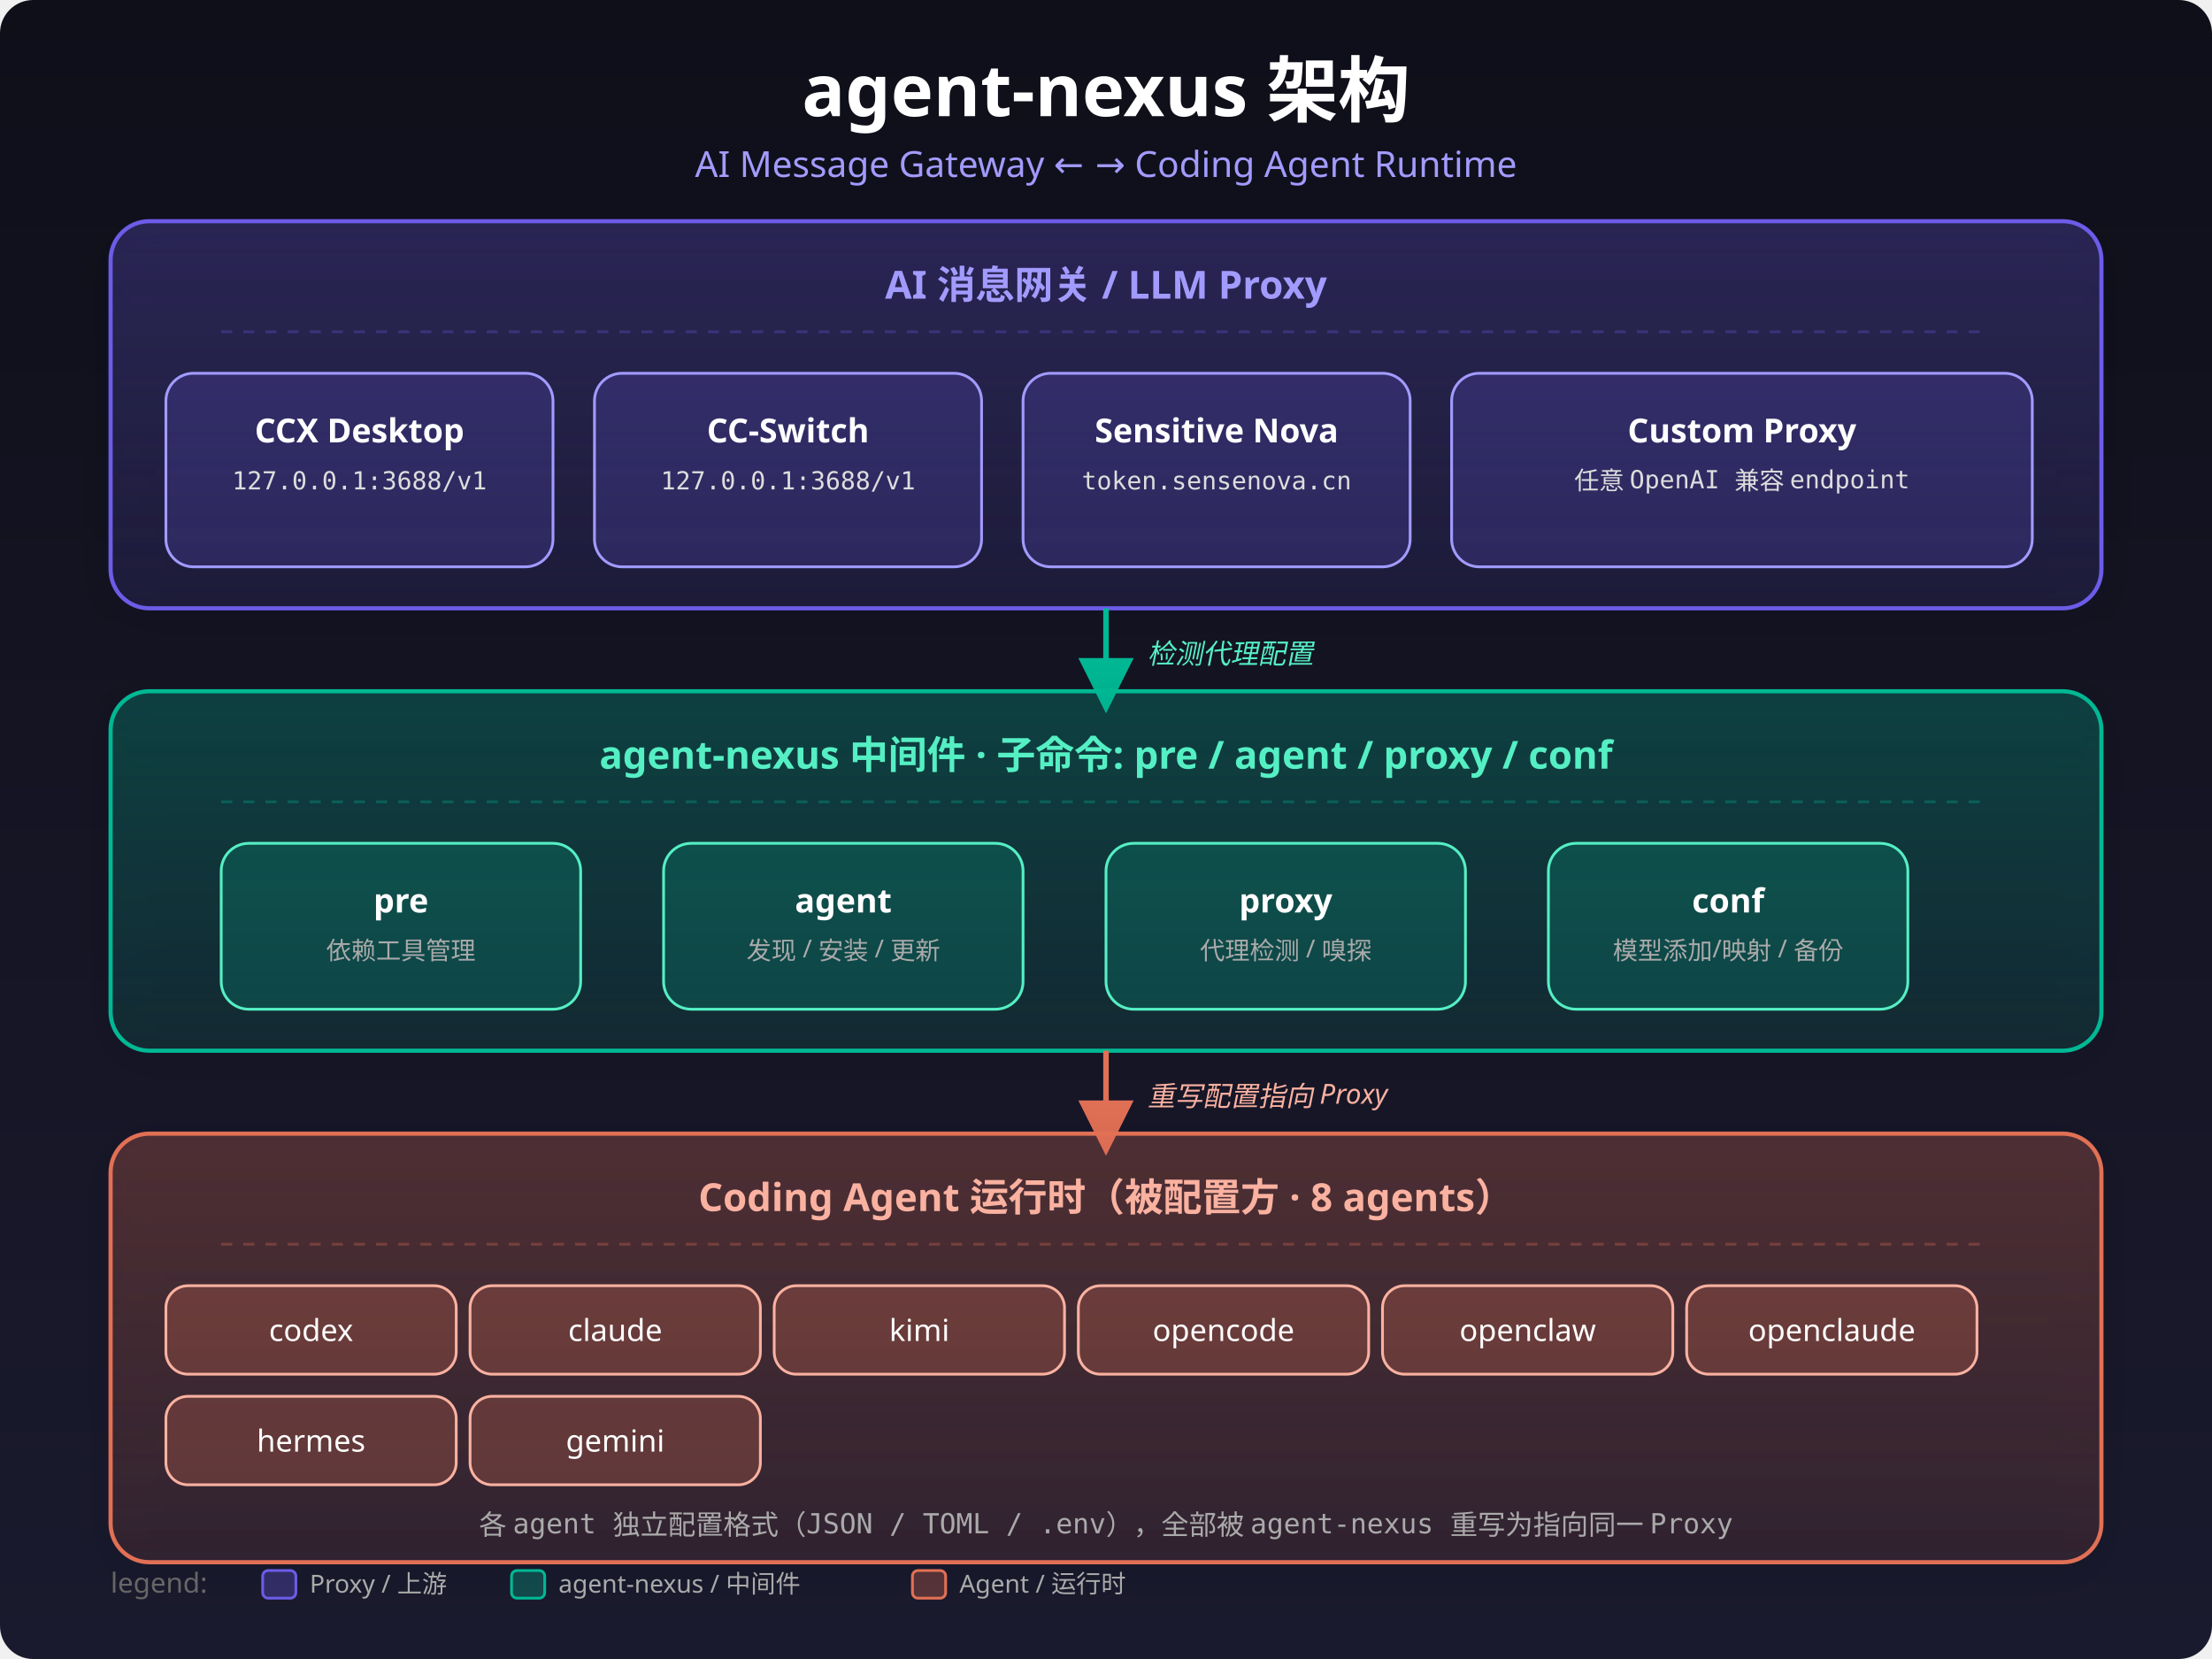
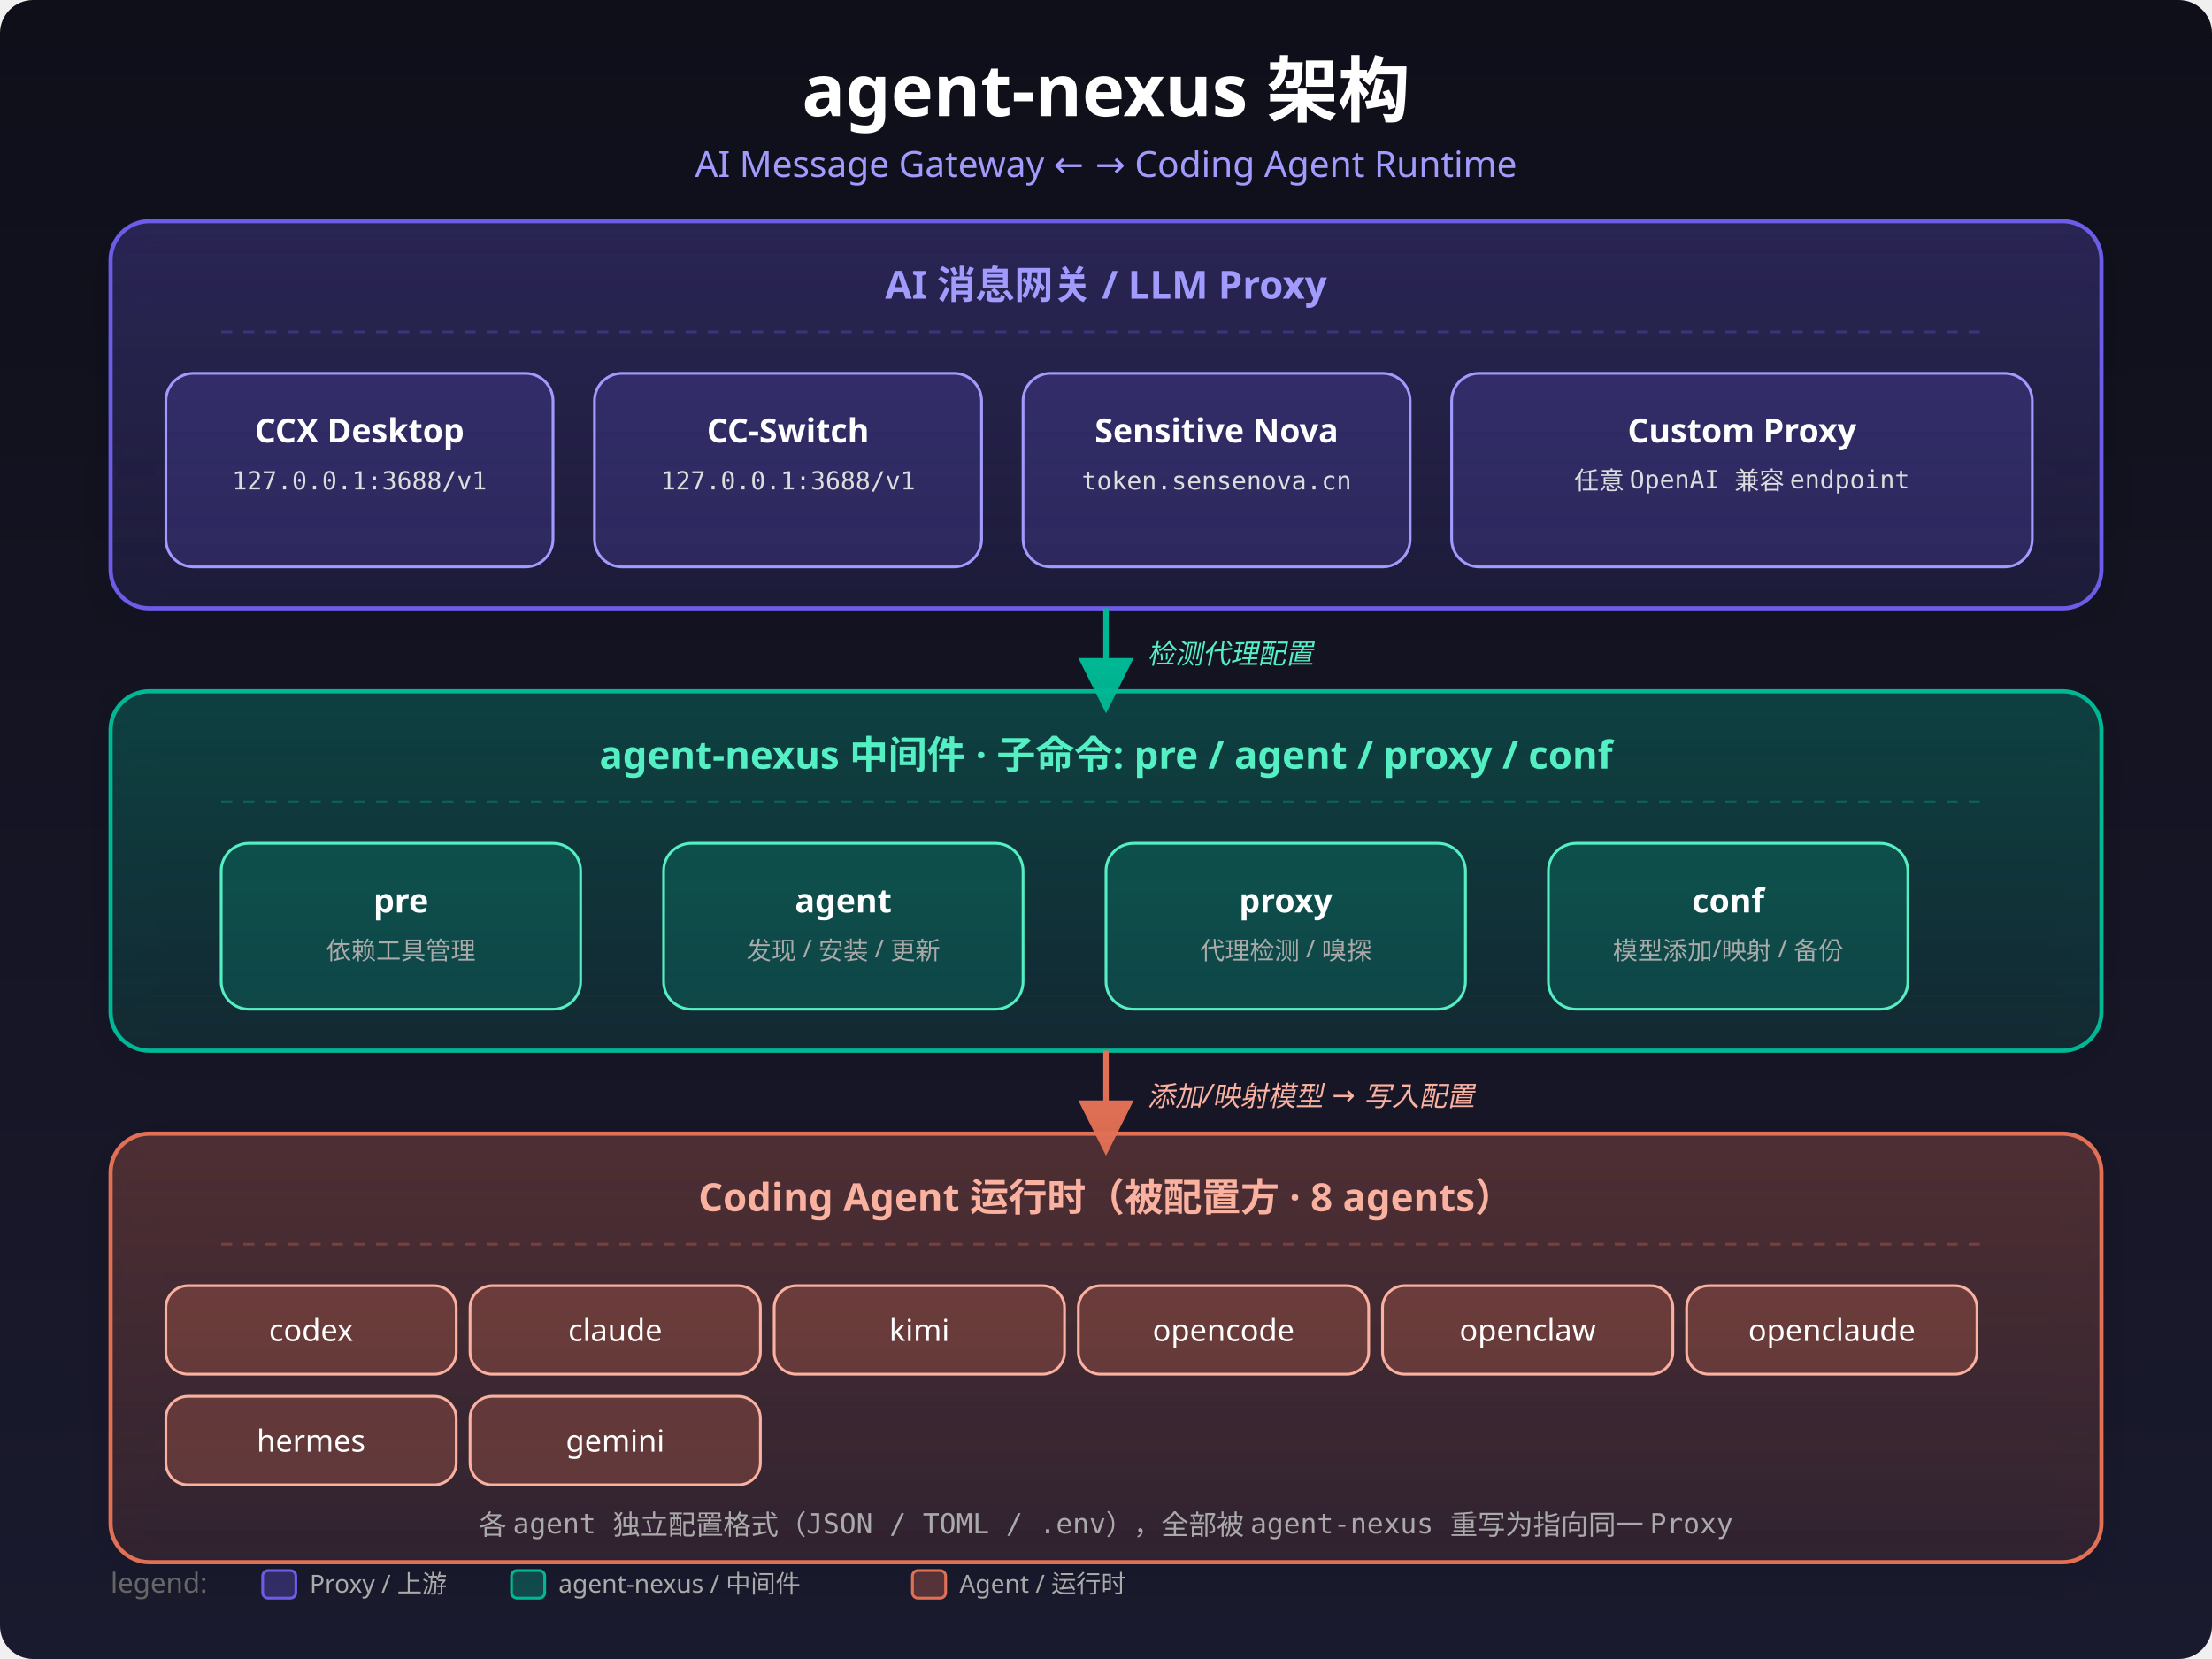
<svg xmlns="http://www.w3.org/2000/svg" width="800" height="600" viewBox="0 0 800 600">
  <defs>
    <linearGradient id="bgGrad" x1="0" y1="0" x2="0" y2="1">
      <stop offset="0%" stop-color="#0f0f1a" />
      <stop offset="100%" stop-color="#1a1a2e" />
    </linearGradient>
    <linearGradient id="boxGradP" x1="0" y1="0" x2="0" y2="1">
      <stop offset="0%" stop-color="#6c5ce7" stop-opacity="0.25" />
      <stop offset="100%" stop-color="#6c5ce7" stop-opacity="0.10" />
    </linearGradient>
    <linearGradient id="boxGradG" x1="0" y1="0" x2="0" y2="1">
      <stop offset="0%" stop-color="#00b894" stop-opacity="0.25" />
      <stop offset="100%" stop-color="#00b894" stop-opacity="0.10" />
    </linearGradient>
    <linearGradient id="boxGradO" x1="0" y1="0" x2="0" y2="1">
      <stop offset="0%" stop-color="#e17055" stop-opacity="0.25" />
      <stop offset="100%" stop-color="#e17055" stop-opacity="0.10" />
    </linearGradient>
    <filter id="shadow" x="-20%" y="-20%" width="140%" height="140%">
      <feDropShadow dx="0" dy="4" stdDeviation="8" flood-opacity="0.3" />
    </filter>
    <marker id="arrowG" markerWidth="10" markerHeight="10" refX="5" refY="5" orient="auto">
      <path d="M0,0 L10,5 L0,10 z" fill="#00b894" />
    </marker>
    <marker id="arrowO" markerWidth="10" markerHeight="10" refX="5" refY="5" orient="auto">
      <path d="M0,0 L10,5 L0,10 z" fill="#e17055" />
    </marker>
  </defs>
  <rect width="800" height="600" fill="url(#bgGrad)" rx="12" />
  <text x="400" y="42" text-anchor="middle" fill="#ffffff" font-family="system-ui,sans-serif" font-size="26" font-weight="700">agent-nexus 架构</text>
  <text x="400" y="64" text-anchor="middle" fill="#a29bfe" font-family="system-ui,sans-serif" font-size="13">AI Message Gateway ← → Coding Agent Runtime</text>
  <g transform="translate(40,80)">
    <rect width="720" height="140" rx="14" fill="url(#boxGradP)" stroke="#6c5ce7" stroke-width="1.5" filter="url(#shadow)" />
    <text x="360" y="28" text-anchor="middle" fill="#a29bfe" font-family="system-ui,sans-serif" font-size="14" font-weight="600">AI 消息网关 / LLM Proxy</text>
    <line x1="40" y1="40" x2="680" y2="40" stroke="#6c5ce7" stroke-opacity="0.3" stroke-width="1" stroke-dasharray="4 4" />
    <g transform="translate(20,55)">
      <rect width="140" height="70" rx="10" fill="#6c5ce7" fill-opacity="0.2" stroke="#a29bfe" stroke-width="1" />
      <text x="70" y="25" text-anchor="middle" fill="#ffffff" font-family="system-ui,sans-serif" font-size="12" font-weight="600">CCX Desktop</text>
      <text x="70" y="42" text-anchor="middle" fill="#ddd" font-family="monospace" font-size="9">127.0.0.1:3688/v1</text>
    </g>
    <g transform="translate(175,55)">
      <rect width="140" height="70" rx="10" fill="#6c5ce7" fill-opacity="0.2" stroke="#a29bfe" stroke-width="1" />
      <text x="70" y="25" text-anchor="middle" fill="#ffffff" font-family="system-ui,sans-serif" font-size="12" font-weight="600">CC-Switch</text>
      <text x="70" y="42" text-anchor="middle" fill="#ddd" font-family="monospace" font-size="9">127.0.0.1:3688/v1</text>
    </g>
    <g transform="translate(330,55)">
      <rect width="140" height="70" rx="10" fill="#6c5ce7" fill-opacity="0.2" stroke="#a29bfe" stroke-width="1" />
      <text x="70" y="25" text-anchor="middle" fill="#ffffff" font-family="system-ui,sans-serif" font-size="12" font-weight="600">Sensitive Nova</text>
      <text x="70" y="42" text-anchor="middle" fill="#ddd" font-family="monospace" font-size="9">token.sensenova.cn</text>
    </g>
    <g transform="translate(485,55)">
      <rect width="210" height="70" rx="10" fill="#6c5ce7" fill-opacity="0.2" stroke="#a29bfe" stroke-width="1" />
      <text x="105" y="25" text-anchor="middle" fill="#ffffff" font-family="system-ui,sans-serif" font-size="12" font-weight="600">Custom Proxy</text>
      <text x="105" y="42" text-anchor="middle" fill="#ddd" font-family="monospace" font-size="9">任意 OpenAI 兼容 endpoint</text>
    </g>
  </g>
  <line x1="400" y1="220" x2="400" y2="248" stroke="#00b894" stroke-width="2" marker-end="url(#arrowG)" />
  <text x="415" y="240" fill="#55efc4" font-family="system-ui,sans-serif" font-size="10" font-style="italic">检测代理配置</text>
  <g transform="translate(40,250)">
    <rect width="720" height="130" rx="14" fill="url(#boxGradG)" stroke="#00b894" stroke-width="1.5" filter="url(#shadow)" />
    <text x="360" y="28" text-anchor="middle" fill="#55efc4" font-family="system-ui,sans-serif" font-size="14" font-weight="600">agent-nexus 中间件 · 子命令: pre / agent / proxy / conf</text>
    <line x1="40" y1="40" x2="680" y2="40" stroke="#00b894" stroke-opacity="0.3" stroke-width="1" stroke-dasharray="4 4" />
    <g transform="translate(40,55)">
      <rect width="130" height="60" rx="10" fill="#00b894" fill-opacity="0.2" stroke="#55efc4" stroke-width="1" />
      <text x="65" y="25" text-anchor="middle" fill="#ffffff" font-family="system-ui,sans-serif" font-size="12" font-weight="600">pre</text>
      <text x="65" y="42" text-anchor="middle" fill="#aaa" font-family="system-ui,sans-serif" font-size="9">依赖工具管理</text>
    </g>
    <g transform="translate(200,55)">
      <rect width="130" height="60" rx="10" fill="#00b894" fill-opacity="0.2" stroke="#55efc4" stroke-width="1" />
      <text x="65" y="25" text-anchor="middle" fill="#ffffff" font-family="system-ui,sans-serif" font-size="12" font-weight="600">agent</text>
      <text x="65" y="42" text-anchor="middle" fill="#aaa" font-family="system-ui,sans-serif" font-size="9">发现 / 安装 / 更新</text>
    </g>
    <g transform="translate(360,55)">
      <rect width="130" height="60" rx="10" fill="#00b894" fill-opacity="0.2" stroke="#55efc4" stroke-width="1" />
      <text x="65" y="25" text-anchor="middle" fill="#ffffff" font-family="system-ui,sans-serif" font-size="12" font-weight="600">proxy</text>
      <text x="65" y="42" text-anchor="middle" fill="#aaa" font-family="system-ui,sans-serif" font-size="9">代理检测 / 嗅探</text>
    </g>
    <g transform="translate(520,55)">
      <rect width="130" height="60" rx="10" fill="#00b894" fill-opacity="0.2" stroke="#55efc4" stroke-width="1" />
      <text x="65" y="25" text-anchor="middle" fill="#ffffff" font-family="system-ui,sans-serif" font-size="12" font-weight="600">conf</text>
      <text x="65" y="42" text-anchor="middle" fill="#aaa" font-family="system-ui,sans-serif" font-size="9">模型添加/映射 / 备份</text>
    </g>
  </g>
  <line x1="400" y1="380" x2="400" y2="408" stroke="#e17055" stroke-width="2" marker-end="url(#arrowO)" />
-   <text x="415" y="400" fill="#fab1a0" font-family="system-ui,sans-serif" font-size="10" font-style="italic">重写配置指向 Proxy</text>
+   <text x="415" y="400" fill="#fab1a0" font-family="system-ui,sans-serif" font-size="10" font-style="italic">添加/映射模型 → 写入配置</text>
  <g transform="translate(40,410)">
    <rect width="720" height="155" rx="14" fill="url(#boxGradO)" stroke="#e17055" stroke-width="1.5" filter="url(#shadow)" />
    <text x="360" y="28" text-anchor="middle" fill="#fab1a0" font-family="system-ui,sans-serif" font-size="14" font-weight="600">Coding Agent 运行时（被配置方 · 8 agents）</text>
    <line x1="40" y1="40" x2="680" y2="40" stroke="#e17055" stroke-opacity="0.3" stroke-width="1" stroke-dasharray="4 4" />
    <g transform="translate(20,55)">
      <rect width="105" height="32" rx="8" fill="#e17055" fill-opacity="0.25" stroke="#fab1a0" stroke-width="1" />
      <text x="52.5" y="20" text-anchor="middle" fill="#ffffff" font-family="system-ui,sans-serif" font-size="11">codex</text>
    </g>
    <g transform="translate(130,55)">
      <rect width="105" height="32" rx="8" fill="#e17055" fill-opacity="0.25" stroke="#fab1a0" stroke-width="1" />
      <text x="52.5" y="20" text-anchor="middle" fill="#ffffff" font-family="system-ui,sans-serif" font-size="11">claude</text>
    </g>
    <g transform="translate(240,55)">
      <rect width="105" height="32" rx="8" fill="#e17055" fill-opacity="0.25" stroke="#fab1a0" stroke-width="1" />
      <text x="52.5" y="20" text-anchor="middle" fill="#ffffff" font-family="system-ui,sans-serif" font-size="11">kimi</text>
    </g>
    <g transform="translate(350,55)">
      <rect width="105" height="32" rx="8" fill="#e17055" fill-opacity="0.25" stroke="#fab1a0" stroke-width="1" />
      <text x="52.5" y="20" text-anchor="middle" fill="#ffffff" font-family="system-ui,sans-serif" font-size="11">opencode</text>
    </g>
    <g transform="translate(460,55)">
      <rect width="105" height="32" rx="8" fill="#e17055" fill-opacity="0.25" stroke="#fab1a0" stroke-width="1" />
      <text x="52.5" y="20" text-anchor="middle" fill="#ffffff" font-family="system-ui,sans-serif" font-size="11">openclaw</text>
    </g>
    <g transform="translate(570,55)">
      <rect width="105" height="32" rx="8" fill="#e17055" fill-opacity="0.25" stroke="#fab1a0" stroke-width="1" />
      <text x="52.5" y="20" text-anchor="middle" fill="#ffffff" font-family="system-ui,sans-serif" font-size="11">openclaude</text>
    </g>
    <g transform="translate(20,95)">
      <rect width="105" height="32" rx="8" fill="#e17055" fill-opacity="0.25" stroke="#fab1a0" stroke-width="1" />
      <text x="52.5" y="20" text-anchor="middle" fill="#ffffff" font-family="system-ui,sans-serif" font-size="11">hermes</text>
    </g>
    <g transform="translate(130,95)">
      <rect width="105" height="32" rx="8" fill="#e17055" fill-opacity="0.25" stroke="#fab1a0" stroke-width="1" />
      <text x="52.5" y="20" text-anchor="middle" fill="#ffffff" font-family="system-ui,sans-serif" font-size="11">gemini</text>
    </g>
    <text x="360" y="145" text-anchor="middle" fill="#aaa" font-family="monospace" font-size="10">各 agent 独立配置格式（JSON / TOML / .env），全部被 agent-nexus 重写为指向同一 Proxy</text>
  </g>
  <g transform="translate(40,576)">
    <text x="0" y="0" fill="#666" font-family="system-ui,sans-serif" font-size="10" font-weight="500">legend:</text>
    <rect x="55" y="-8" width="12" height="10" rx="2" fill="#6c5ce7" fill-opacity="0.3" stroke="#6c5ce7" />
    <text x="72" y="0" fill="#aaa" font-family="system-ui,sans-serif" font-size="9">Proxy / 上游</text>
    <rect x="145" y="-8" width="12" height="10" rx="2" fill="#00b894" fill-opacity="0.3" stroke="#00b894" />
    <text x="162" y="0" fill="#aaa" font-family="system-ui,sans-serif" font-size="9">agent-nexus / 中间件</text>
    <rect x="290" y="-8" width="12" height="10" rx="2" fill="#e17055" fill-opacity="0.3" stroke="#e17055" />
    <text x="307" y="0" fill="#aaa" font-family="system-ui,sans-serif" font-size="9">Agent / 运行时</text>
  </g>
</svg>
